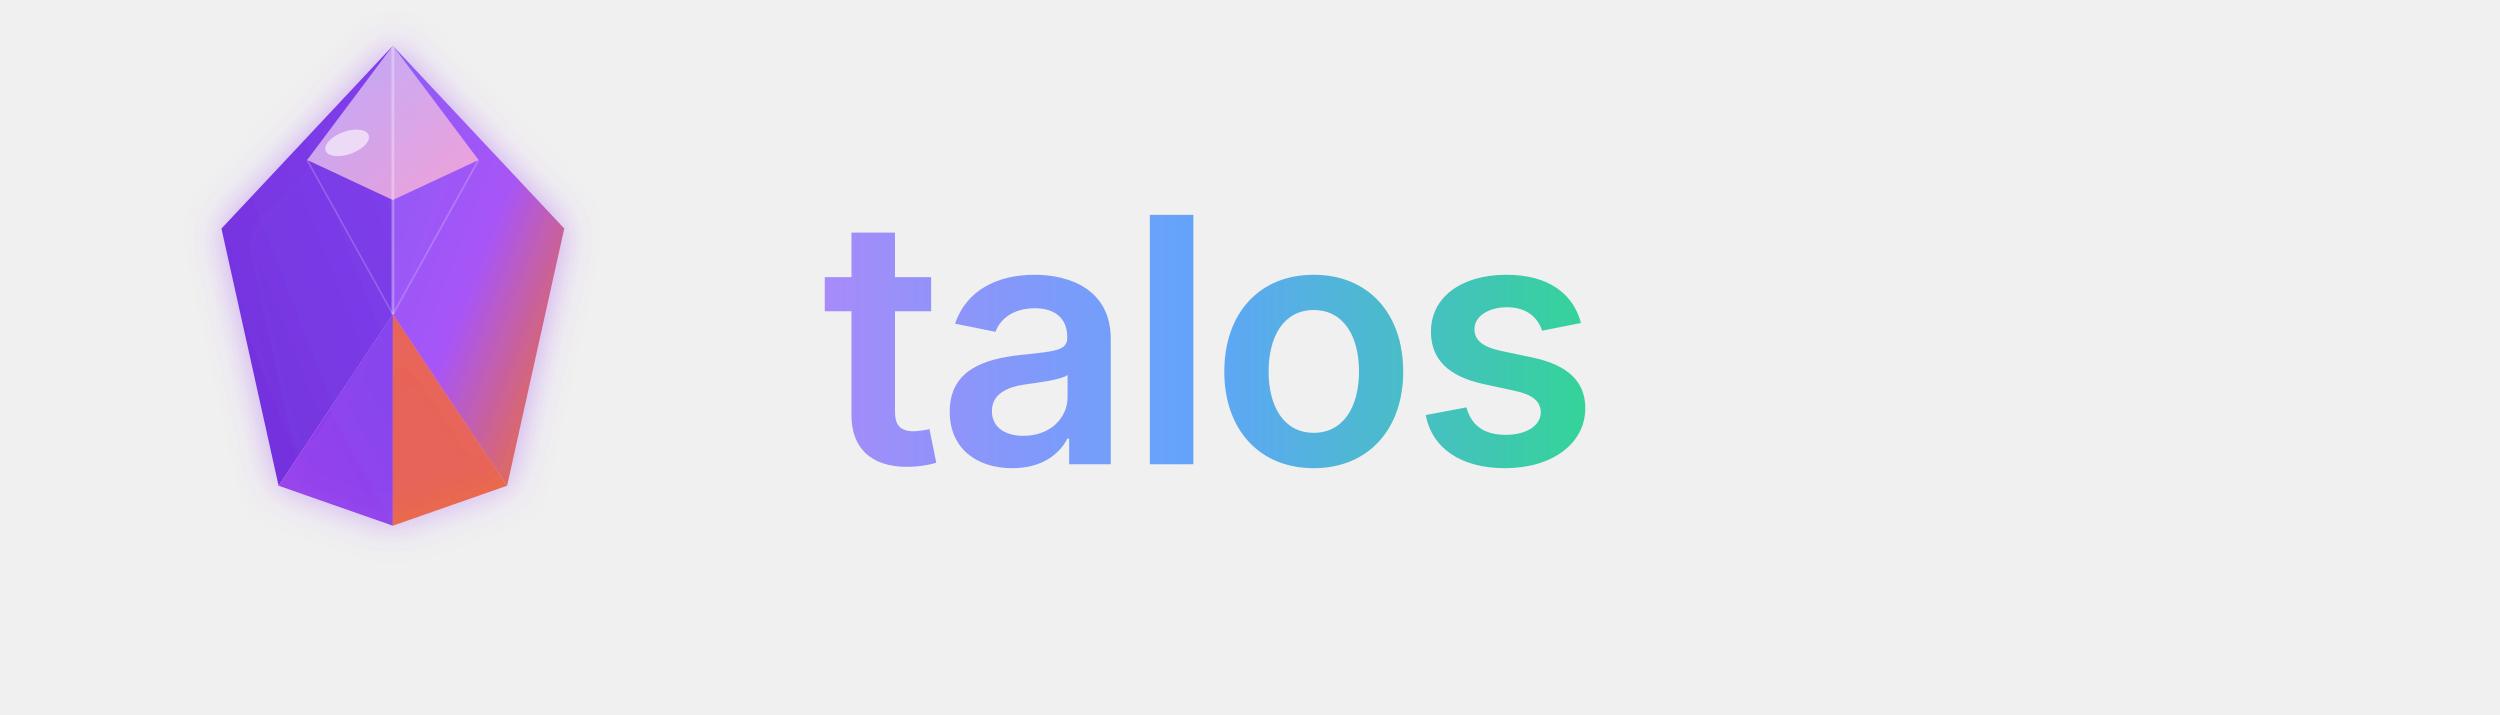
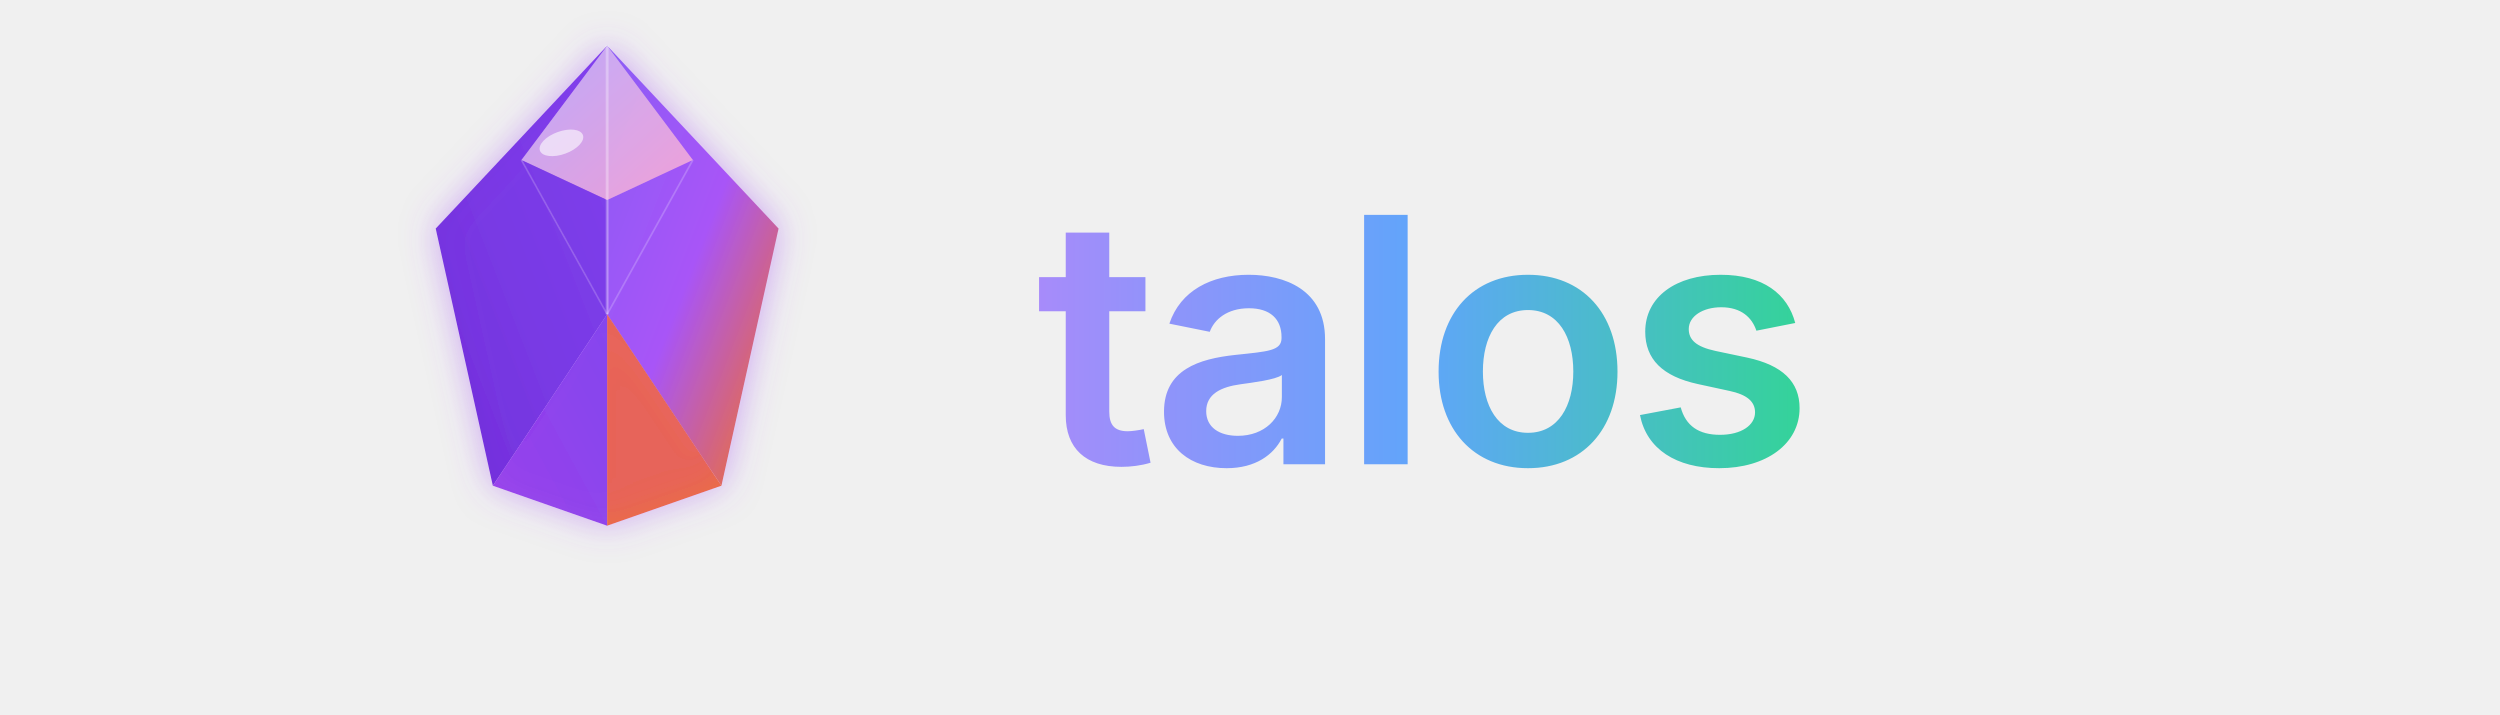
<svg xmlns="http://www.w3.org/2000/svg" viewBox="0 0 350 100">
  <defs>
    <linearGradient id="warmGradient" x1="0%" y1="0%" x2="100%" y2="100%">
      <stop offset="0%" stop-color="#8B5CF6" />
      <stop offset="50%" stop-color="#A855F7" />
      <stop offset="100%" stop-color="#F97316" />
    </linearGradient>
    <linearGradient id="highlightGradient" x1="0%" y1="0%" x2="100%" y2="100%">
      <stop offset="0%" stop-color="#C4B5FD" />
      <stop offset="100%" stop-color="#F9A8D4" />
    </linearGradient>
    <linearGradient id="shadowGradient" x1="100%" y1="0%" x2="0%" y2="100%">
      <stop offset="0%" stop-color="#7C3AED" />
      <stop offset="100%" stop-color="#9333EA" />
    </linearGradient>
    <linearGradient id="deepGradient" x1="0%" y1="100%" x2="100%" y2="0%">
      <stop offset="0%" stop-color="#6D28D9" />
      <stop offset="100%" stop-color="#7C3AED" />
    </linearGradient>
    <linearGradient id="textGradient" x1="0%" y1="0%" x2="100%" y2="0%">
      <stop offset="0%" stop-color="#a78bfa" />
      <stop offset="50%" stop-color="#60a5fa" />
      <stop offset="100%" stop-color="#34d399" />
    </linearGradient>
    <filter id="outerGlow" x="-50%" y="-50%" width="200%" height="200%">
      <feGaussianBlur stdDeviation="3" result="blur" />
      <feFlood flood-color="#A855F7" flood-opacity="0.5" />
      <feComposite in2="blur" operator="in" />
      <feMerge>
        <feMergeNode />
        <feMergeNode in="SourceGraphic" />
      </feMerge>
    </filter>
  </defs>
-   <g transform="translate(15, 0) scale(0.8)" filter="url(#outerGlow)">
+   <g transform="translate(45, 0) scale(0.8)" filter="url(#outerGlow)">
    <polygon points="50,8 20,40 30,85 50,55" fill="url(#deepGradient)" opacity="0.95" />
    <polygon points="50,8 80,40 70,85 50,55" fill="url(#warmGradient)" />
    <polygon points="30,85 50,55 50,92" fill="url(#shadowGradient)" opacity="0.9" />
    <polygon points="70,85 50,55 50,92" fill="#EA580C" opacity="0.85" />
    <polygon points="50,8 35,28 50,35 65,28" fill="url(#highlightGradient)" opacity="0.9" />
    <line x1="50" y1="8" x2="50" y2="55" stroke="#fff" stroke-width="0.5" opacity="0.3" />
    <line x1="35" y1="28" x2="50" y2="55" stroke="#fff" stroke-width="0.3" opacity="0.2" />
    <line x1="65" y1="28" x2="50" y2="55" stroke="#fff" stroke-width="0.3" opacity="0.2" />
    <ellipse cx="42" cy="25" rx="4" ry="2" fill="#fff" opacity="0.6" transform="rotate(-20 42 25)" />
  </g>
-   <text x="115" y="65" font-family="Inter, -apple-system, BlinkMacSystemFont, 'Segoe UI', sans-serif" font-size="48" font-weight="600" letter-spacing="-1" fill="url(#textGradient)">talos</text>
+   <text x="145" y="65" font-family="Inter, -apple-system, BlinkMacSystemFont, 'Segoe UI', sans-serif" font-size="48" font-weight="600" letter-spacing="-1" fill="url(#textGradient)">talos</text>
</svg>
